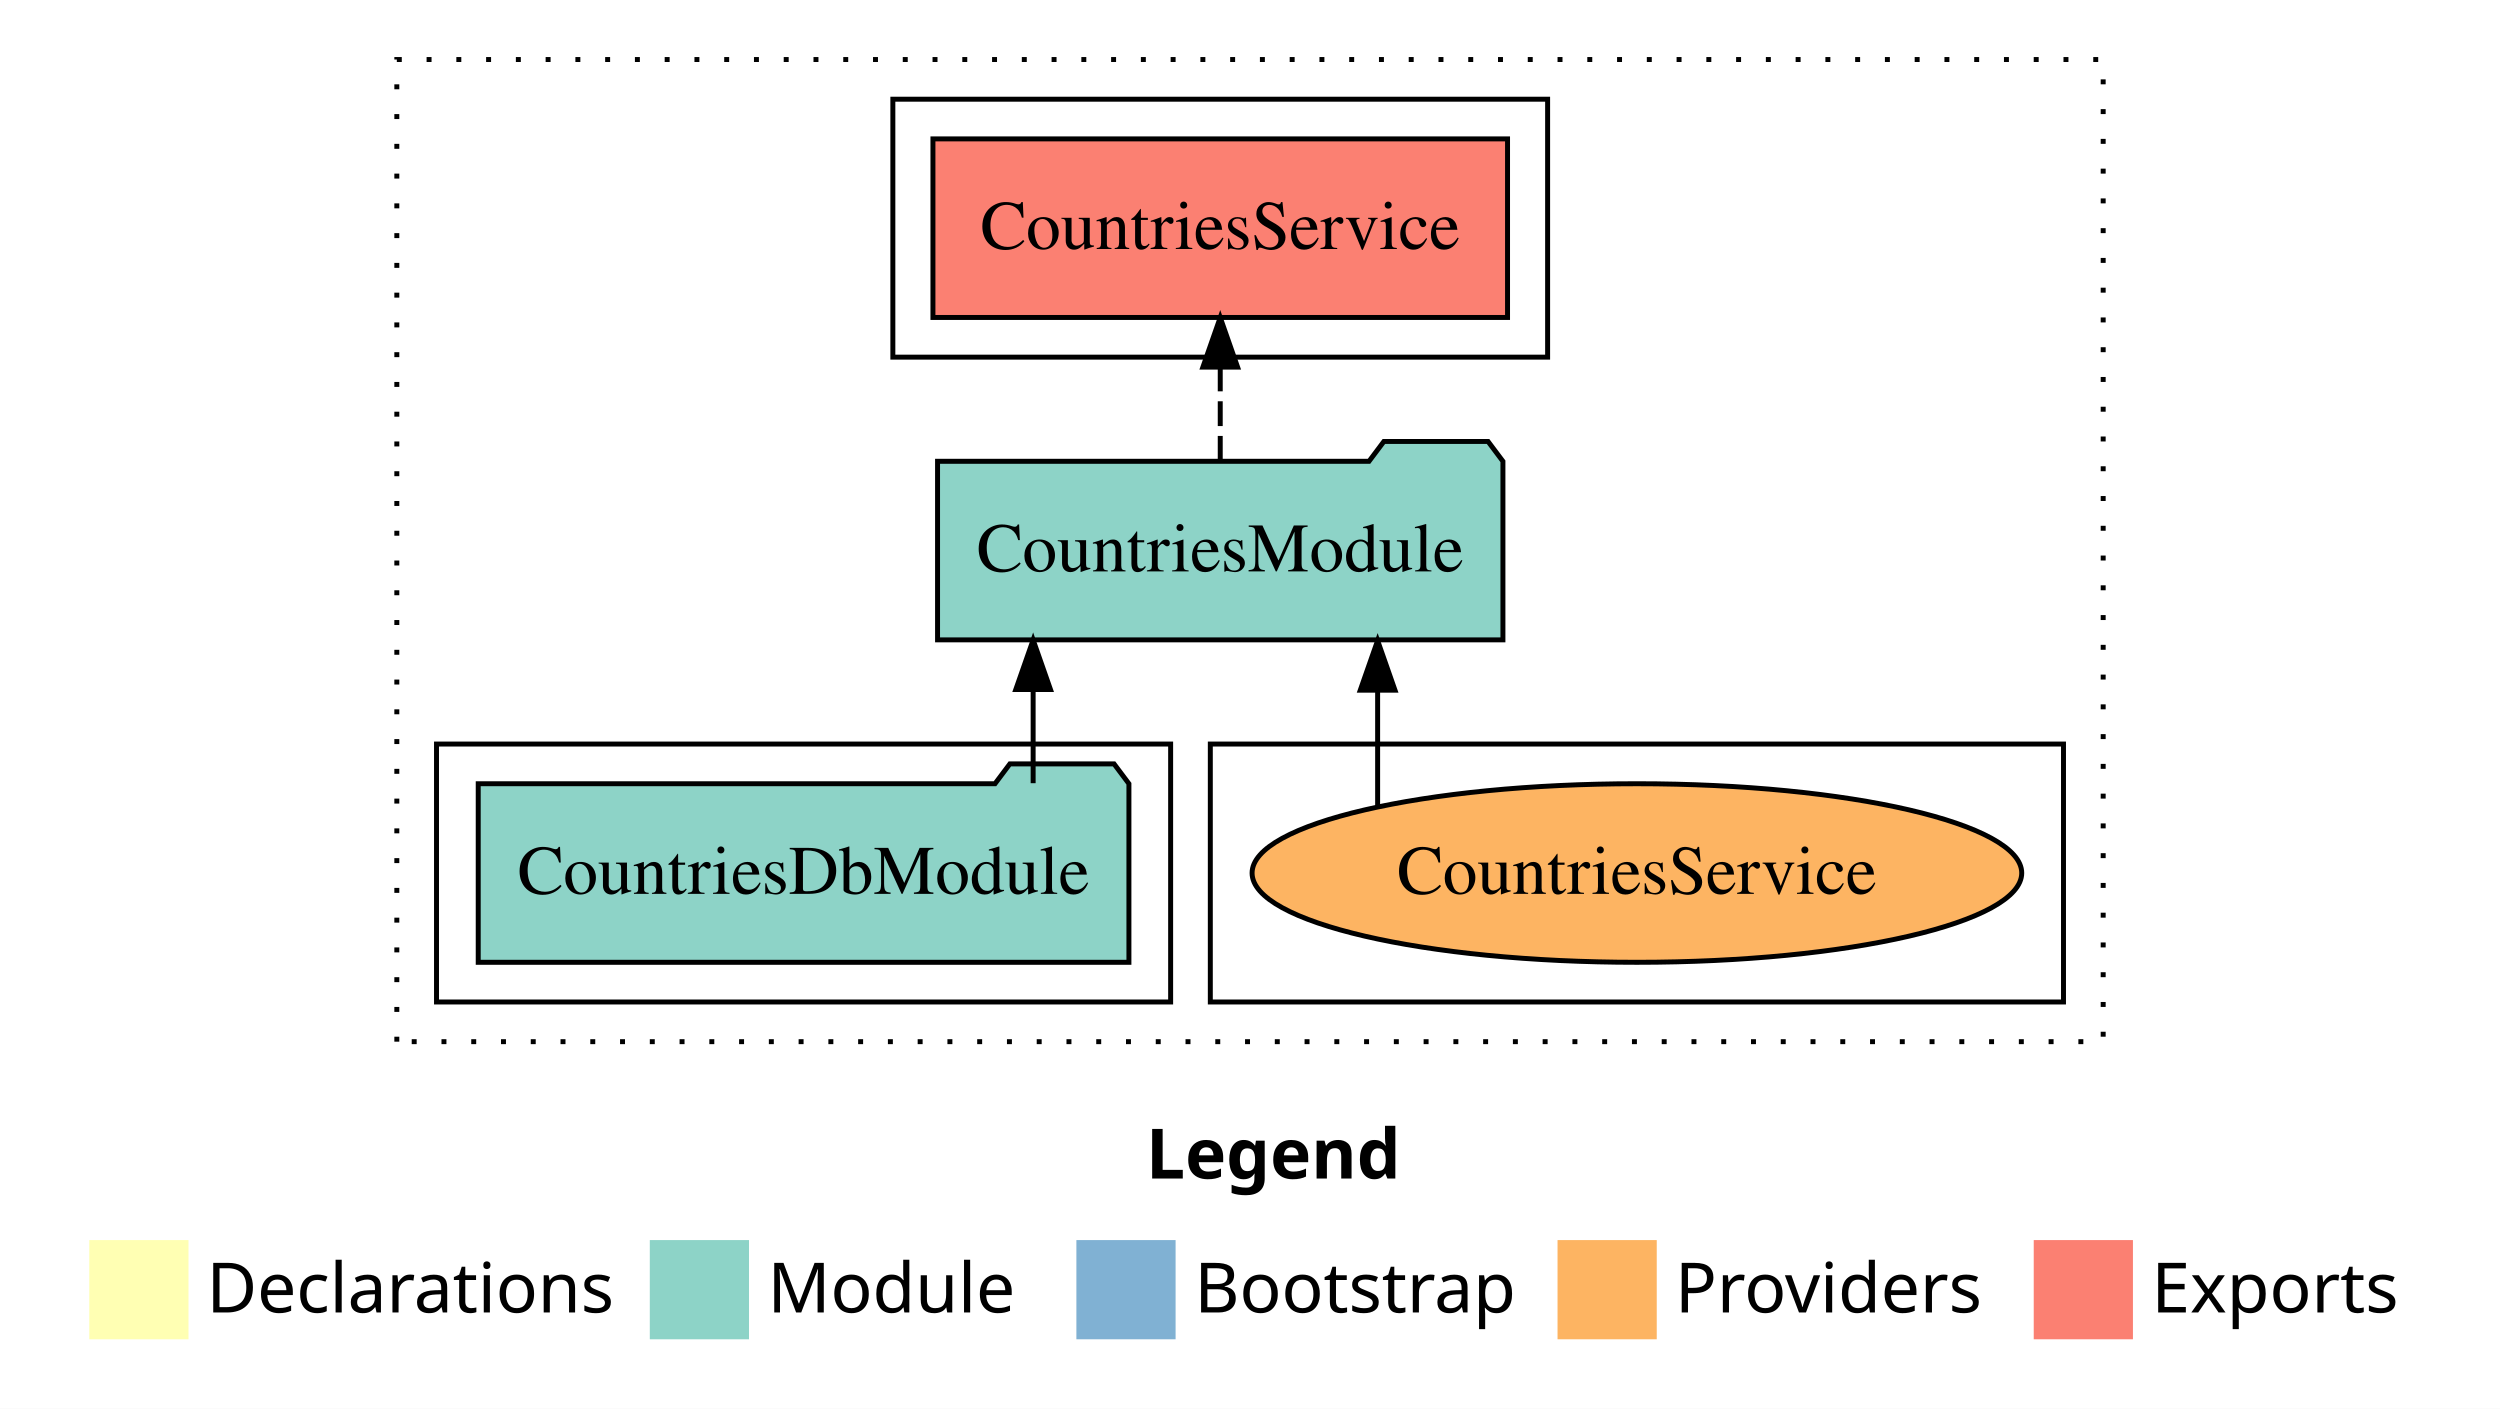
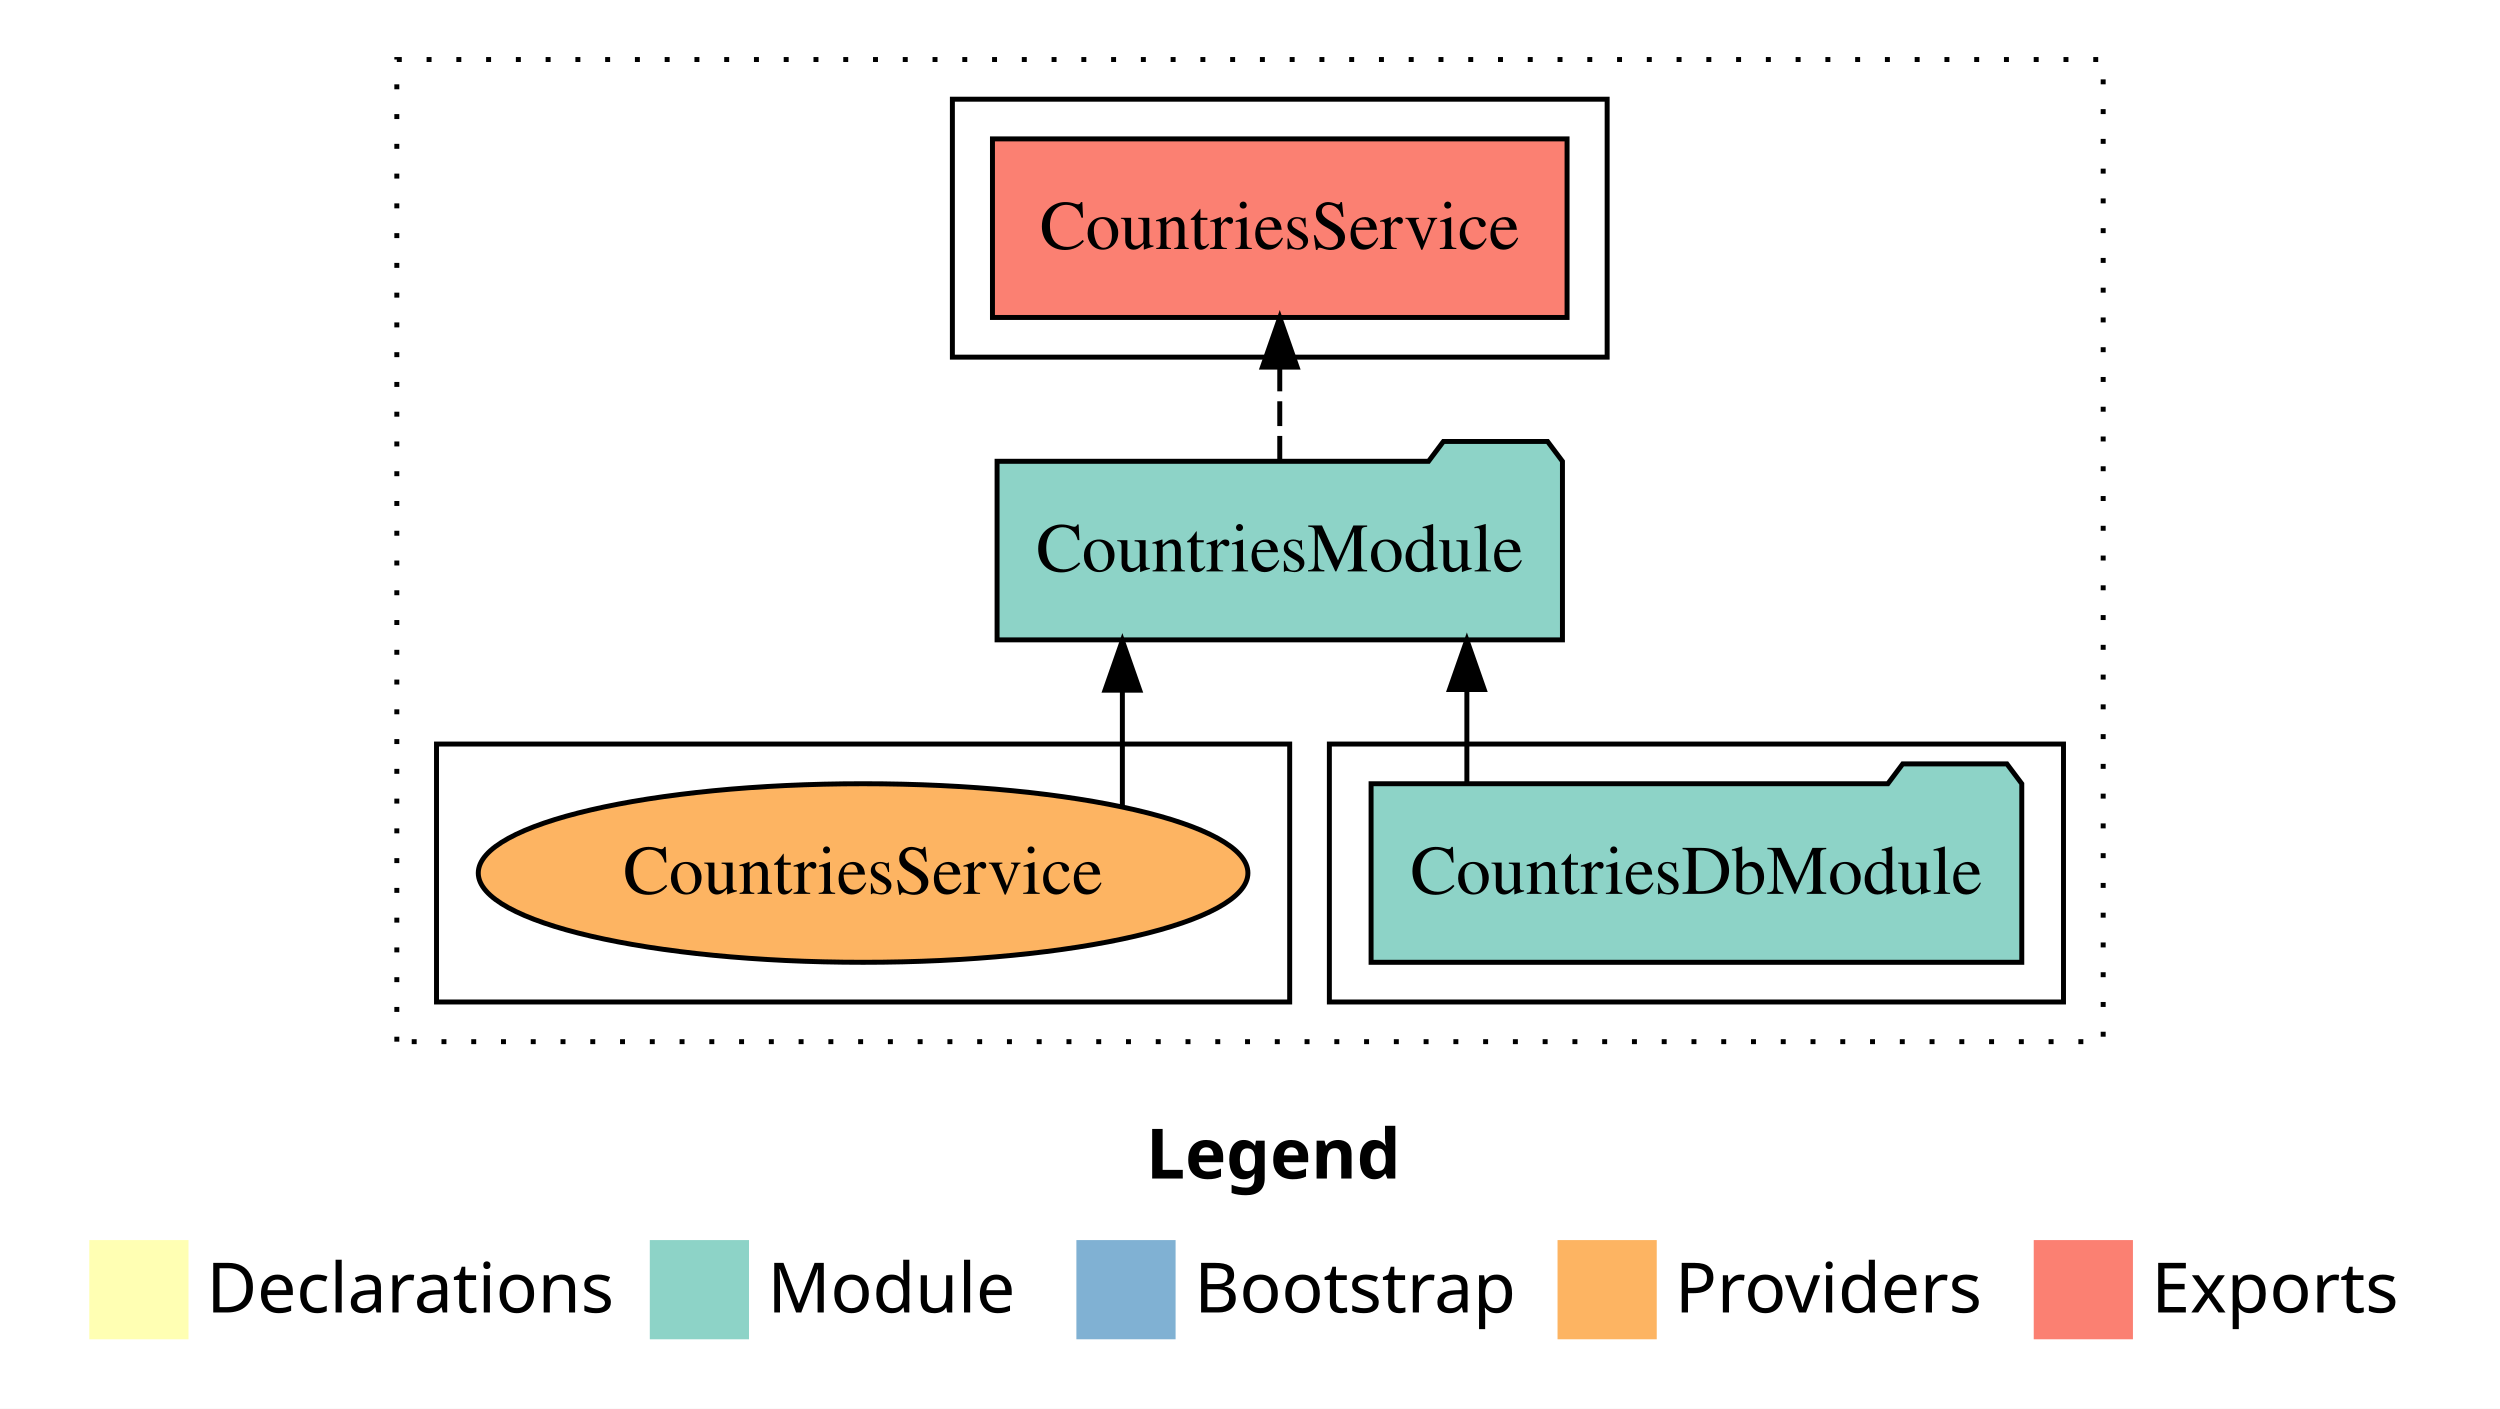
<svg xmlns="http://www.w3.org/2000/svg" width="504pt" height="284pt" viewBox="0.00 0.00 504.00 284.00">
  <g id="graph0" class="graph" transform="scale(1 1) rotate(0) translate(4 280)">
    <polygon fill="white" stroke="transparent" points="-4,4 -4,-280 500,-280 500,4 -4,4" />
    <text text-anchor="start" x="227.01" y="-42.4" font-family="Times-12" font-weight="bold" font-size="14.00">Legend</text>
    <polygon fill="#ffffb3" stroke="transparent" points="14,-10 14,-30 34,-30 34,-10 14,-10" />
    <text text-anchor="start" x="37.63" y="-15.4" font-family="Times-12" font-size="14.00">  Declarations</text>
    <polygon fill="#8dd3c7" stroke="transparent" points="127,-10 127,-30 147,-30 147,-10 127,-10" />
    <text text-anchor="start" x="150.73" y="-15.4" font-family="Times-12" font-size="14.00">  Module</text>
    <polygon fill="#80b1d3" stroke="transparent" points="213,-10 213,-30 233,-30 233,-10 213,-10" />
    <text text-anchor="start" x="236.78" y="-15.4" font-family="Times-12" font-size="14.00">  Bootstrap</text>
    <polygon fill="#fdb462" stroke="transparent" points="310,-10 310,-30 330,-30 330,-10 310,-10" />
    <text text-anchor="start" x="333.67" y="-15.4" font-family="Times-12" font-size="14.00">  Providers</text>
    <polygon fill="#fb8072" stroke="transparent" points="406,-10 406,-30 426,-30 426,-10 406,-10" />
    <text text-anchor="start" x="429.73" y="-15.4" font-family="Times-12" font-size="14.00">  Exports</text>
    <g id="clust1" class="cluster">
      <polygon fill="none" stroke="black" stroke-dasharray="1,5" points="76,-70 76,-268 420,-268 420,-70 76,-70" />
    </g>
-     <g id="clust6" class="cluster">
-       <polygon fill="none" stroke="black" points="240,-78 240,-130 412,-130 412,-78 240,-78" />
+     <g id="clust4" class="cluster">
+       <polygon fill="none" stroke="black" points="188,-208 188,-260 320,-260 320,-208 188,-208" />
    </g>
    <g id="clust3" class="cluster">
-       <polygon fill="none" stroke="black" points="84,-78 84,-130 232,-130 232,-78 84,-78" />
+       <polygon fill="none" stroke="black" points="264,-78 264,-130 412,-130 412,-78 264,-78" />
    </g>
-     <g id="clust4" class="cluster">
-       <polygon fill="none" stroke="black" points="176,-208 176,-260 308,-260 308,-208 176,-208" />
+     <g id="clust6" class="cluster">
+       <polygon fill="none" stroke="black" points="84,-78 84,-130 256,-130 256,-78 84,-78" />
    </g>
    <g id="node1" class="node">
-       <polygon fill="#8dd3c7" stroke="black" points="223.59,-122 220.59,-126 199.59,-126 196.59,-122 92.41,-122 92.41,-86 223.59,-86 223.59,-122" />
-       <text text-anchor="middle" x="158" y="-99.8" font-family="Times,serif" font-size="14.00">CountriesDbModule</text>
+       <polygon fill="#8dd3c7" stroke="black" points="403.59,-122 400.59,-126 379.59,-126 376.59,-122 272.41,-122 272.41,-86 403.59,-86 403.59,-122" />
+       <text text-anchor="middle" x="338" y="-99.8" font-family="Times,serif" font-size="14.00">CountriesDbModule</text>
    </g>
    <g id="node2" class="node">
-       <polygon fill="#8dd3c7" stroke="black" points="298.99,-187 295.99,-191 274.99,-191 271.99,-187 185.01,-187 185.01,-151 298.99,-151 298.99,-187" />
-       <text text-anchor="middle" x="242" y="-164.8" font-family="Times,serif" font-size="14.00">CountriesModule</text>
+       <polygon fill="#8dd3c7" stroke="black" points="310.99,-187 307.99,-191 286.99,-191 283.99,-187 197.01,-187 197.01,-151 310.99,-151 310.99,-187" />
+       <text text-anchor="middle" x="254" y="-164.8" font-family="Times,serif" font-size="14.00">CountriesModule</text>
    </g>
    <g id="edge1" class="edge">
-       <path fill="none" stroke="black" d="M204.28,-122.11C204.28,-122.11 204.28,-140.99 204.28,-140.99" />
-       <polygon fill="black" stroke="black" points="200.78,-140.99 204.28,-150.99 207.78,-140.99 200.78,-140.99" />
+       <path fill="none" stroke="black" d="M291.72,-122.11C291.72,-122.11 291.72,-140.99 291.72,-140.99" />
+       <polygon fill="black" stroke="black" points="288.22,-140.99 291.72,-150.99 295.22,-140.99 288.22,-140.99" />
    </g>
    <g id="node3" class="node">
-       <polygon fill="#fb8072" stroke="black" points="299.92,-252 184.08,-252 184.08,-216 299.92,-216 299.92,-252" />
-       <text text-anchor="middle" x="242" y="-229.8" font-family="Times,serif" font-size="14.00">CountriesService </text>
+       <polygon fill="#fb8072" stroke="black" points="311.92,-252 196.08,-252 196.08,-216 311.92,-216 311.92,-252" />
+       <text text-anchor="middle" x="254" y="-229.8" font-family="Times,serif" font-size="14.00">CountriesService </text>
    </g>
    <g id="edge2" class="edge">
-       <path fill="none" stroke="black" stroke-dasharray="5,2" d="M242,-187.11C242,-187.11 242,-205.99 242,-205.99" />
-       <polygon fill="black" stroke="black" points="238.5,-205.99 242,-215.99 245.5,-205.99 238.5,-205.99" />
+       <path fill="none" stroke="black" stroke-dasharray="5,2" d="M254,-187.11C254,-187.11 254,-205.99 254,-205.99" />
+       <polygon fill="black" stroke="black" points="250.5,-205.99 254,-215.99 257.5,-205.99 250.5,-205.99" />
    </g>
    <g id="node4" class="node">
-       <ellipse fill="#fdb462" stroke="black" cx="326" cy="-104" rx="77.58" ry="18" />
-       <text text-anchor="middle" x="326" y="-99.8" font-family="Times,serif" font-size="14.00">CountriesService</text>
+       <ellipse fill="#fdb462" stroke="black" cx="170" cy="-104" rx="77.58" ry="18" />
+       <text text-anchor="middle" x="170" y="-99.8" font-family="Times,serif" font-size="14.00">CountriesService</text>
    </g>
    <g id="edge3" class="edge">
-       <path fill="none" stroke="black" d="M273.73,-117.47C273.73,-117.47 273.73,-140.86 273.73,-140.86" />
-       <polygon fill="black" stroke="black" points="270.23,-140.86 273.73,-150.86 277.23,-140.86 270.23,-140.86" />
+       <path fill="none" stroke="black" d="M222.27,-117.47C222.27,-117.47 222.27,-140.86 222.27,-140.86" />
+       <polygon fill="black" stroke="black" points="218.77,-140.86 222.27,-150.86 225.77,-140.86 218.77,-140.86" />
    </g>
  </g>
</svg>
